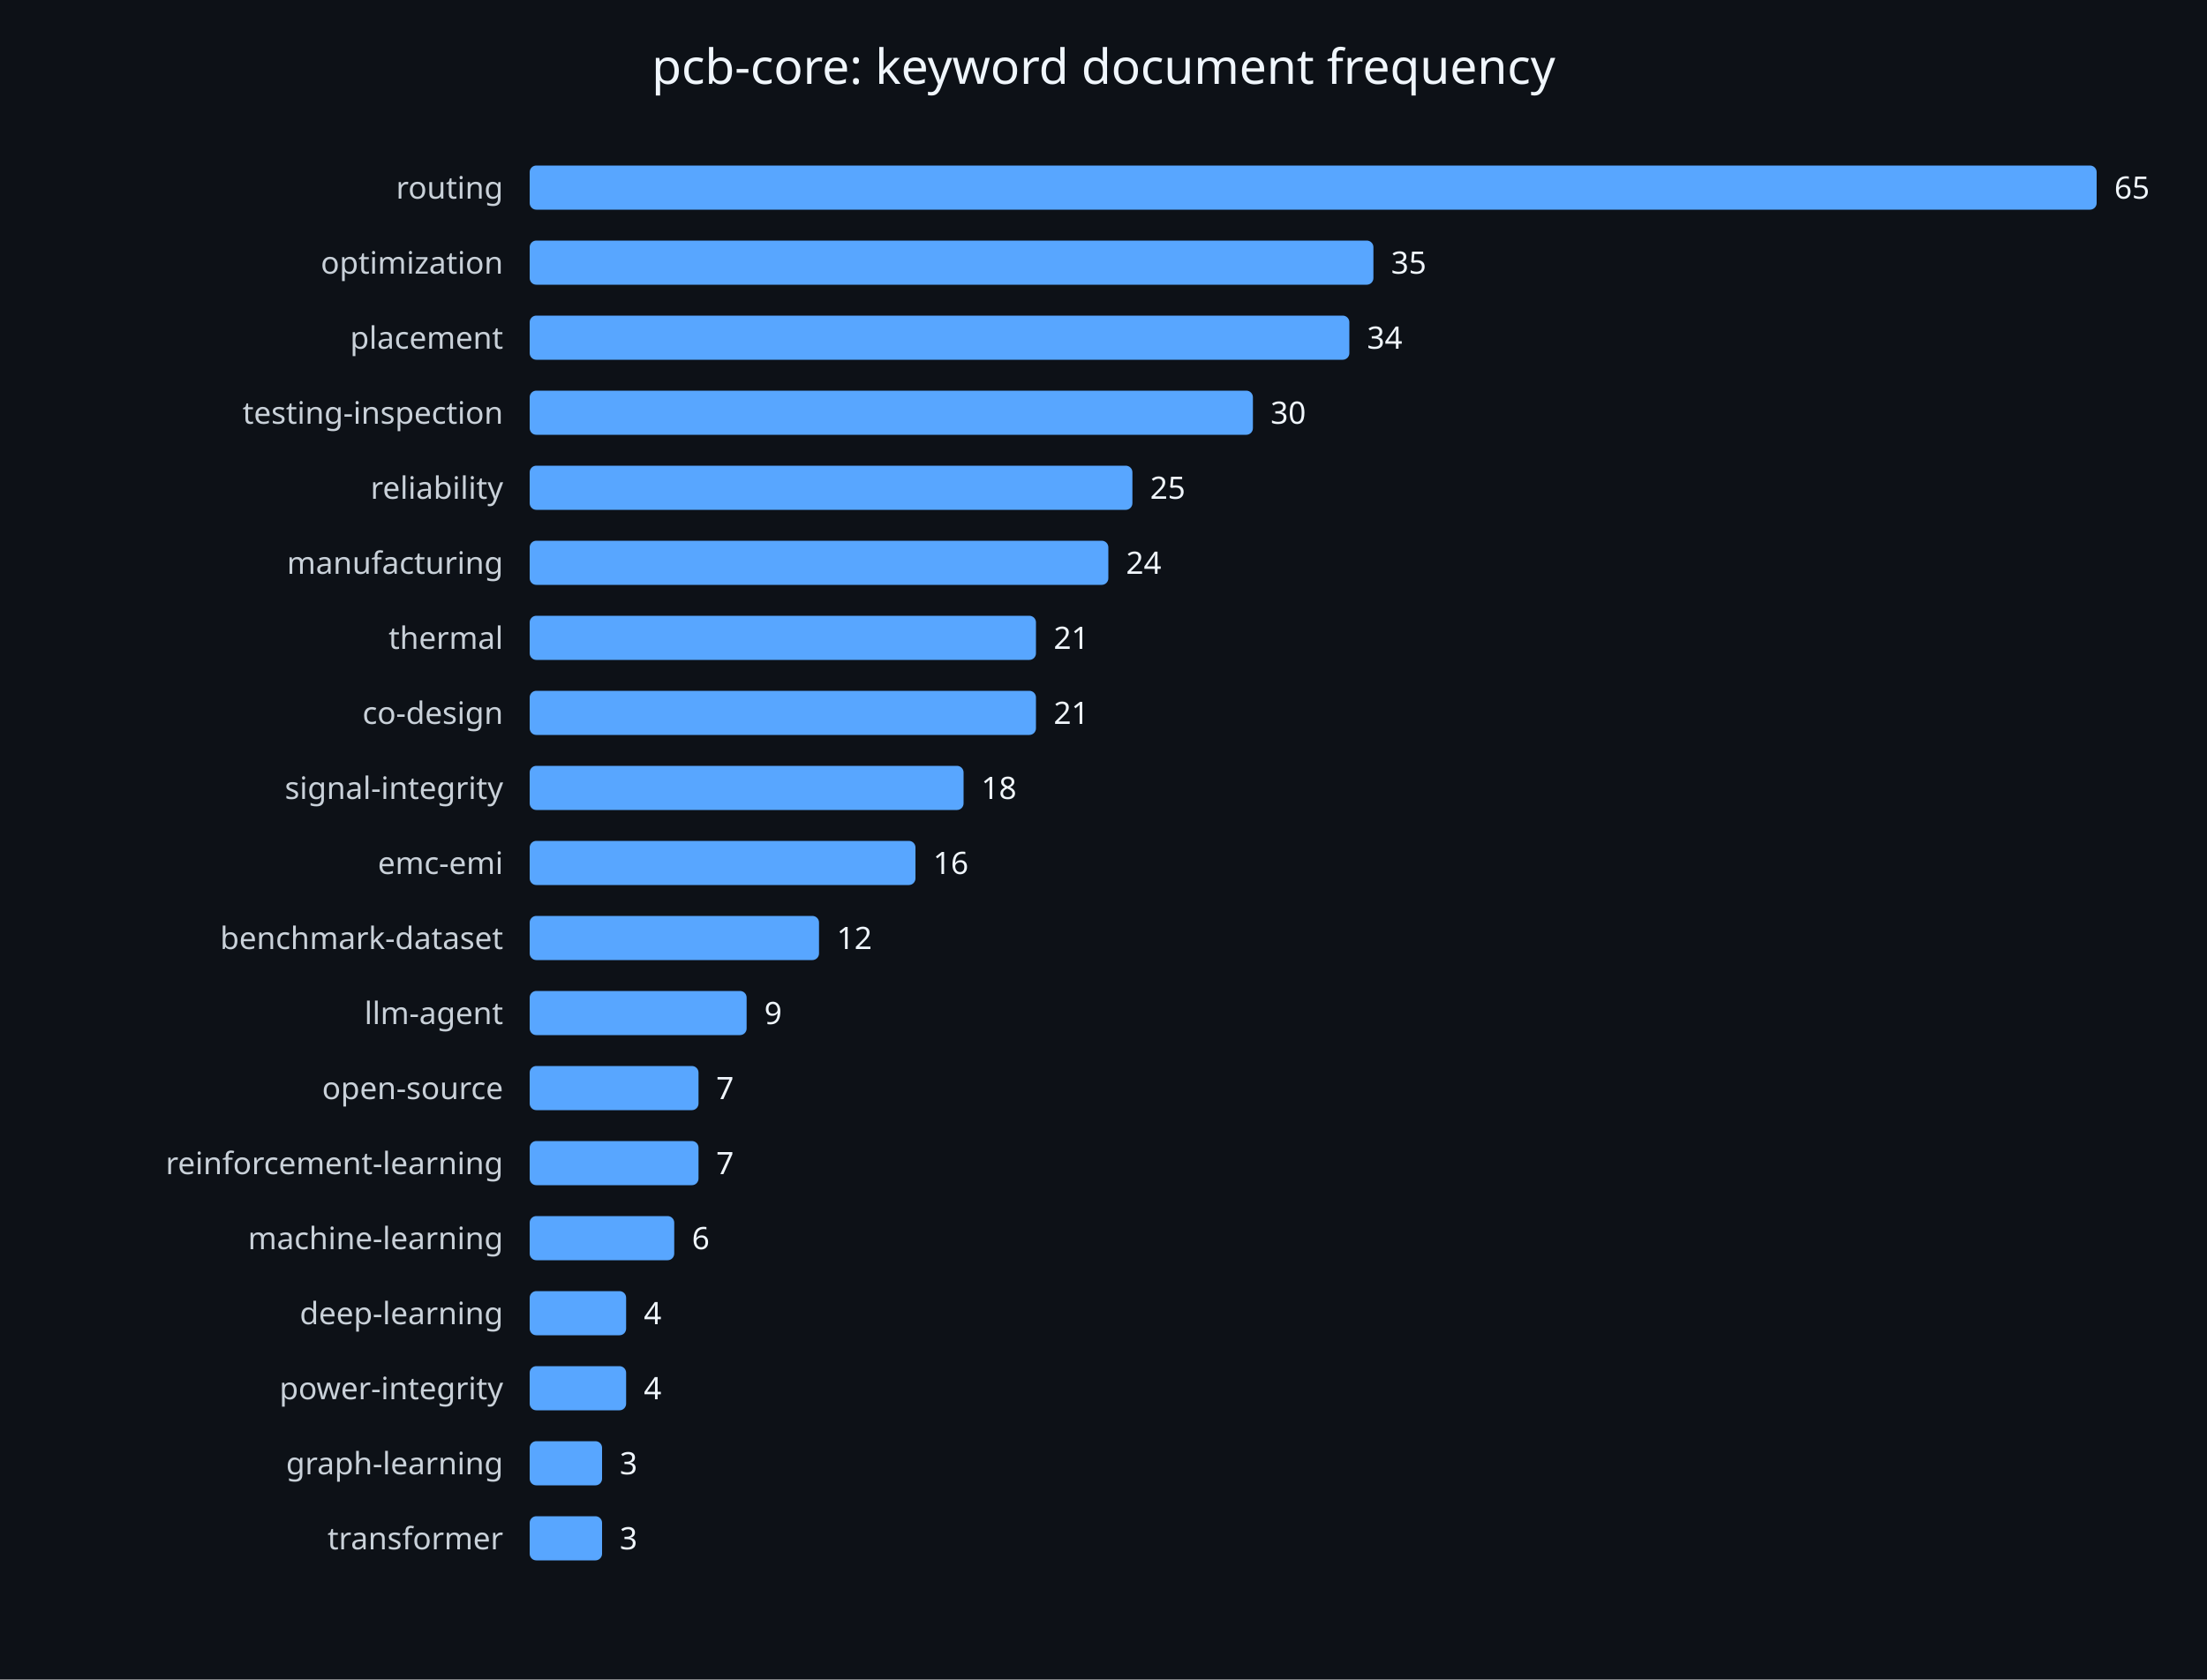
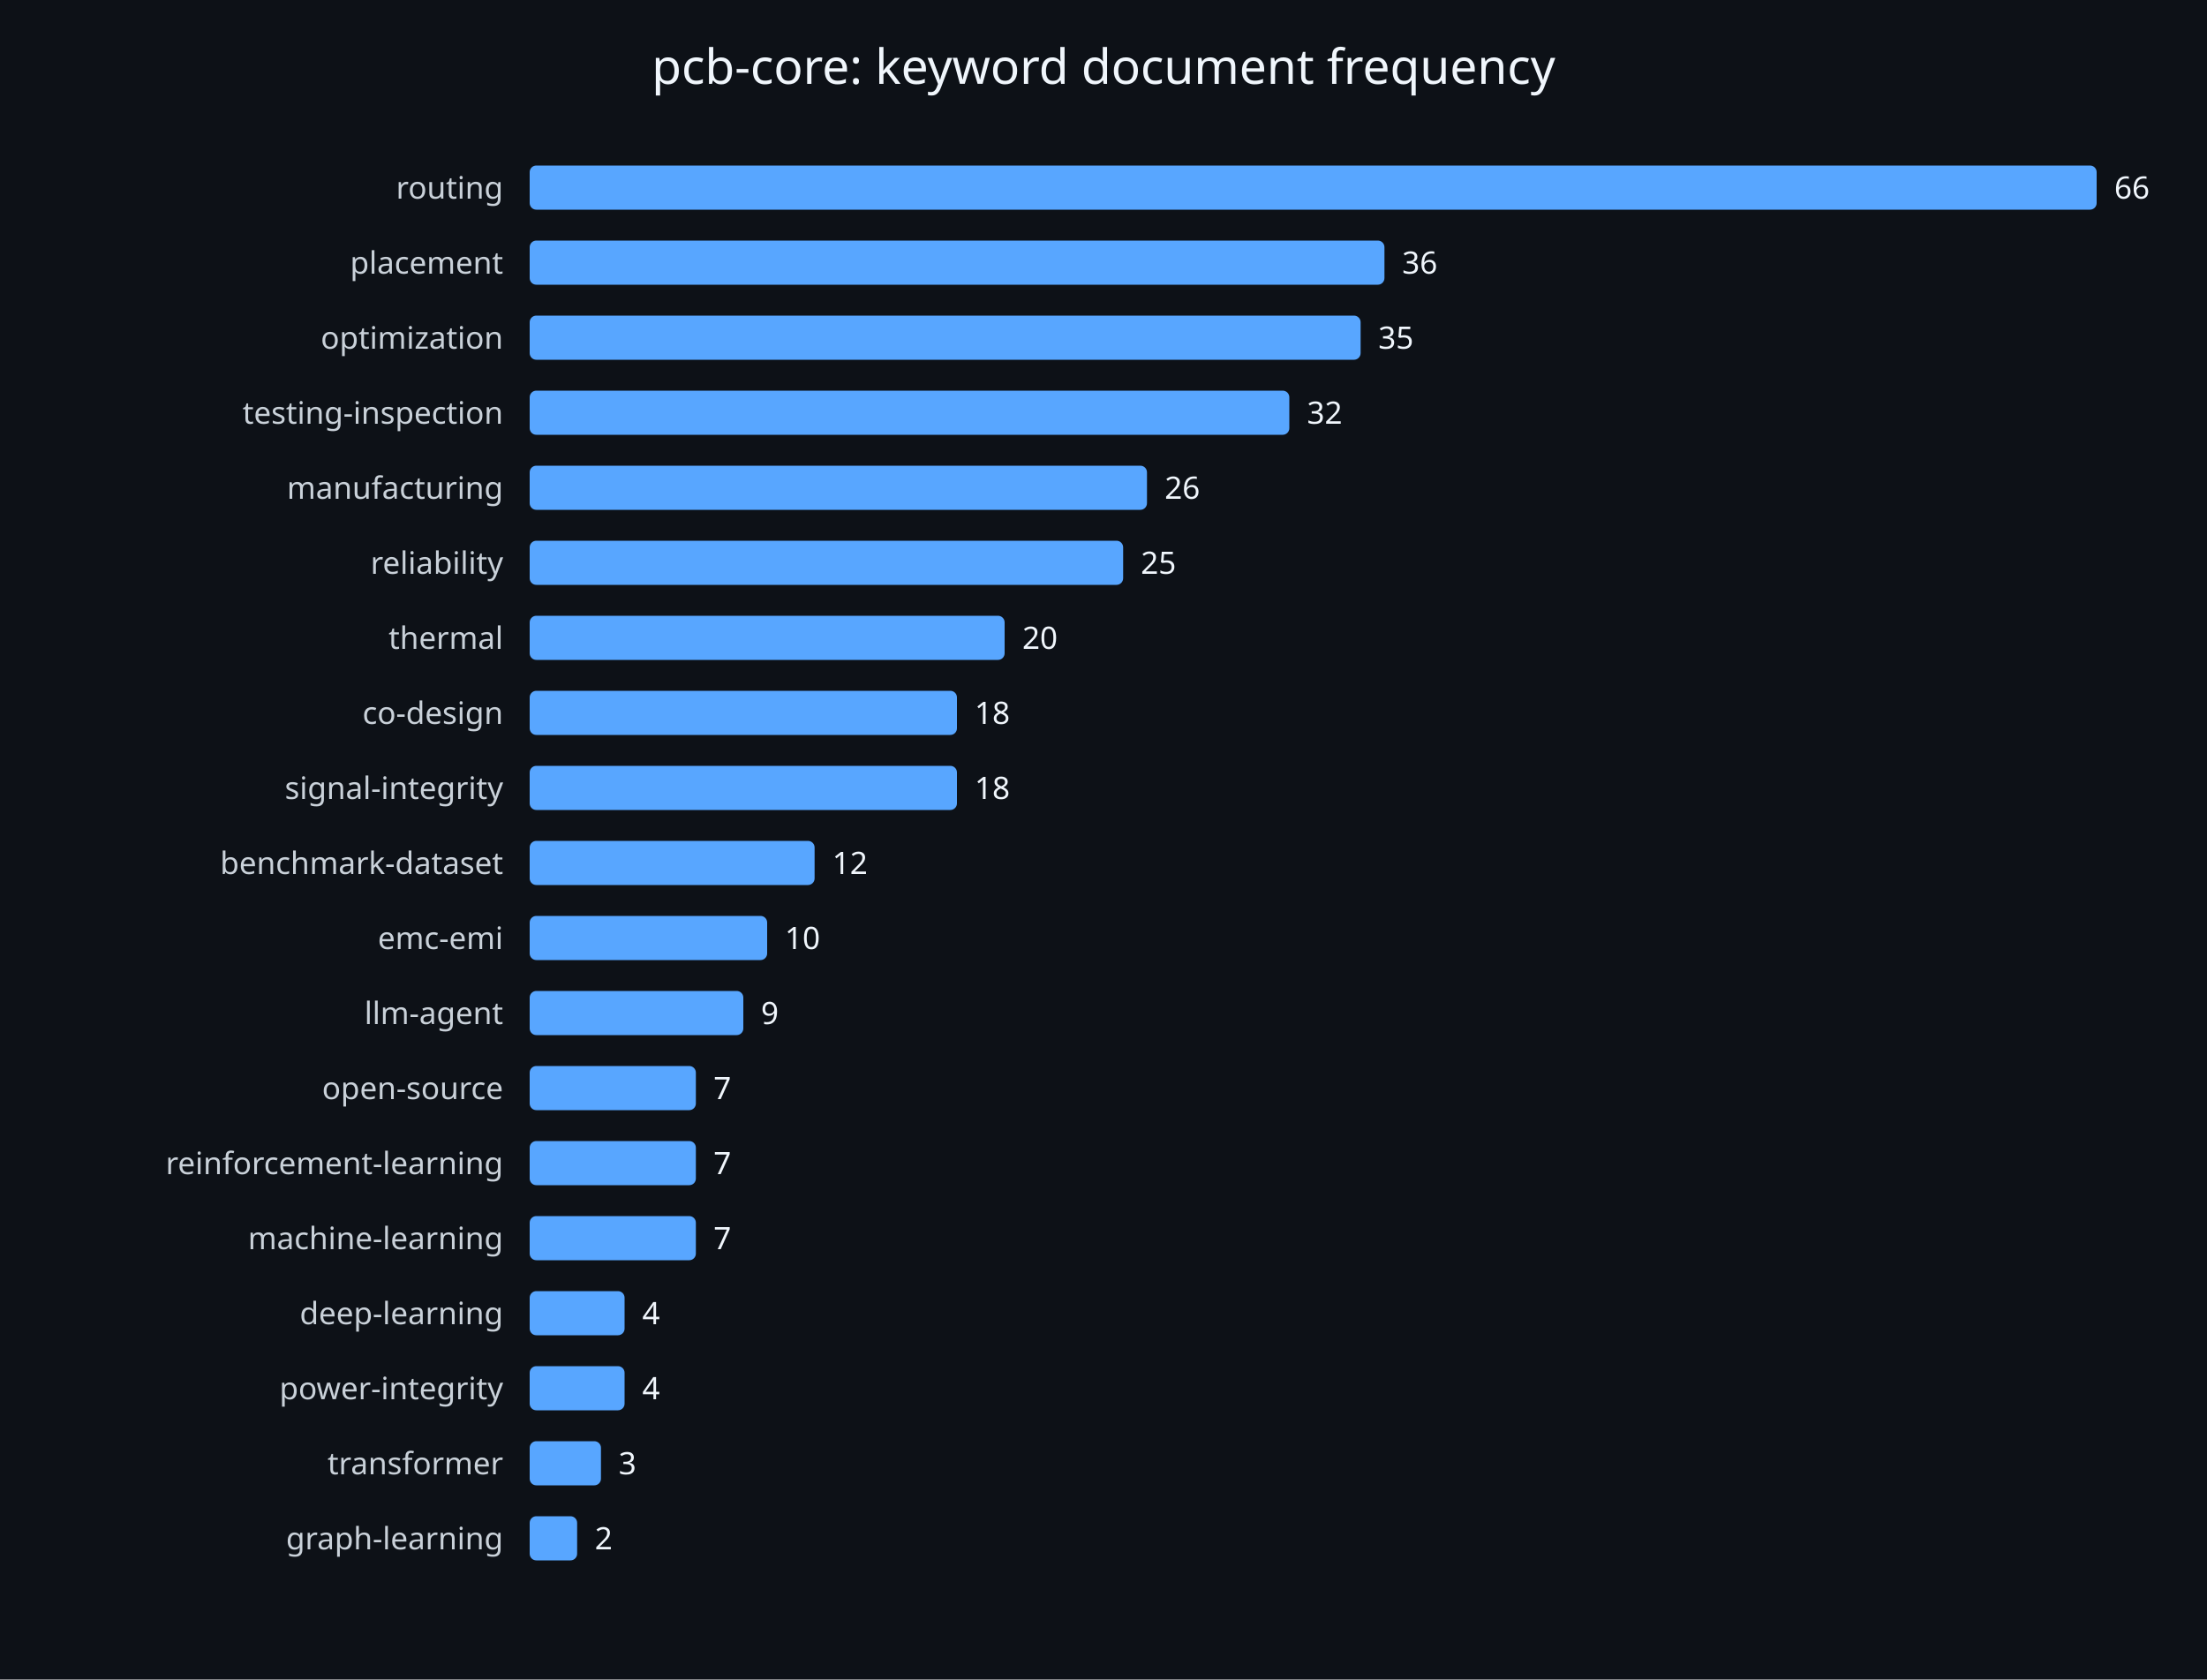
<svg xmlns="http://www.w3.org/2000/svg" width="1000" height="761" viewBox="0 0 1000 761">
  <rect width="100%" height="100%" fill="#0d1117" />
  <text x="500.0" y="38" text-anchor="middle" fill="#f0f6fc" font-family="sans-serif" font-size="22">pcb-core: keyword document frequency</text>
  <text x="228" y="90" text-anchor="end" fill="#c9d1d9" font-family="sans-serif" font-size="14">routing</text>
  <rect x="240" y="75" width="710.0" height="20" rx="3" fill="#58a6ff" />
-   <text x="958.0" y="90" fill="#f0f6fc" font-family="sans-serif" font-size="14">65</text>
-   <text x="228" y="124" text-anchor="end" fill="#c9d1d9" font-family="sans-serif" font-size="14">optimization</text>
-   <rect x="240" y="109" width="382.3" height="20" rx="3" fill="#58a6ff" />
-   <text x="630.3" y="124" fill="#f0f6fc" font-family="sans-serif" font-size="14">35</text>
-   <text x="228" y="158" text-anchor="end" fill="#c9d1d9" font-family="sans-serif" font-size="14">placement</text>
-   <rect x="240" y="143" width="371.4" height="20" rx="3" fill="#58a6ff" />
-   <text x="619.4" y="158" fill="#f0f6fc" font-family="sans-serif" font-size="14">34</text>
+   <text x="958.0" y="90" fill="#f0f6fc" font-family="sans-serif" font-size="14">66</text>
+   <text x="228" y="124" text-anchor="end" fill="#c9d1d9" font-family="sans-serif" font-size="14">placement</text>
+   <rect x="240" y="109" width="387.3" height="20" rx="3" fill="#58a6ff" />
+   <text x="635.3" y="124" fill="#f0f6fc" font-family="sans-serif" font-size="14">36</text>
+   <text x="228" y="158" text-anchor="end" fill="#c9d1d9" font-family="sans-serif" font-size="14">optimization</text>
+   <rect x="240" y="143" width="376.5" height="20" rx="3" fill="#58a6ff" />
+   <text x="624.5" y="158" fill="#f0f6fc" font-family="sans-serif" font-size="14">35</text>
  <text x="228" y="192" text-anchor="end" fill="#c9d1d9" font-family="sans-serif" font-size="14">testing-inspection</text>
-   <rect x="240" y="177" width="327.7" height="20" rx="3" fill="#58a6ff" />
-   <text x="575.7" y="192" fill="#f0f6fc" font-family="sans-serif" font-size="14">30</text>
-   <text x="228" y="226" text-anchor="end" fill="#c9d1d9" font-family="sans-serif" font-size="14">reliability</text>
-   <rect x="240" y="211" width="273.1" height="20" rx="3" fill="#58a6ff" />
-   <text x="521.1" y="226" fill="#f0f6fc" font-family="sans-serif" font-size="14">25</text>
-   <text x="228" y="260" text-anchor="end" fill="#c9d1d9" font-family="sans-serif" font-size="14">manufacturing</text>
-   <rect x="240" y="245" width="262.2" height="20" rx="3" fill="#58a6ff" />
-   <text x="510.2" y="260" fill="#f0f6fc" font-family="sans-serif" font-size="14">24</text>
+   <rect x="240" y="177" width="344.2" height="20" rx="3" fill="#58a6ff" />
+   <text x="592.2" y="192" fill="#f0f6fc" font-family="sans-serif" font-size="14">32</text>
+   <text x="228" y="226" text-anchor="end" fill="#c9d1d9" font-family="sans-serif" font-size="14">manufacturing</text>
+   <rect x="240" y="211" width="279.7" height="20" rx="3" fill="#58a6ff" />
+   <text x="527.7" y="226" fill="#f0f6fc" font-family="sans-serif" font-size="14">26</text>
+   <text x="228" y="260" text-anchor="end" fill="#c9d1d9" font-family="sans-serif" font-size="14">reliability</text>
+   <rect x="240" y="245" width="268.9" height="20" rx="3" fill="#58a6ff" />
+   <text x="516.9" y="260" fill="#f0f6fc" font-family="sans-serif" font-size="14">25</text>
  <text x="228" y="294" text-anchor="end" fill="#c9d1d9" font-family="sans-serif" font-size="14">thermal</text>
-   <rect x="240" y="279" width="229.4" height="20" rx="3" fill="#58a6ff" />
-   <text x="477.4" y="294" fill="#f0f6fc" font-family="sans-serif" font-size="14">21</text>
+   <rect x="240" y="279" width="215.2" height="20" rx="3" fill="#58a6ff" />
+   <text x="463.2" y="294" fill="#f0f6fc" font-family="sans-serif" font-size="14">20</text>
  <text x="228" y="328" text-anchor="end" fill="#c9d1d9" font-family="sans-serif" font-size="14">co-design</text>
-   <rect x="240" y="313" width="229.4" height="20" rx="3" fill="#58a6ff" />
-   <text x="477.4" y="328" fill="#f0f6fc" font-family="sans-serif" font-size="14">21</text>
+   <rect x="240" y="313" width="193.6" height="20" rx="3" fill="#58a6ff" />
+   <text x="441.6" y="328" fill="#f0f6fc" font-family="sans-serif" font-size="14">18</text>
  <text x="228" y="362" text-anchor="end" fill="#c9d1d9" font-family="sans-serif" font-size="14">signal-integrity</text>
-   <rect x="240" y="347" width="196.6" height="20" rx="3" fill="#58a6ff" />
-   <text x="444.6" y="362" fill="#f0f6fc" font-family="sans-serif" font-size="14">18</text>
-   <text x="228" y="396" text-anchor="end" fill="#c9d1d9" font-family="sans-serif" font-size="14">emc-emi</text>
-   <rect x="240" y="381" width="174.8" height="20" rx="3" fill="#58a6ff" />
-   <text x="422.8" y="396" fill="#f0f6fc" font-family="sans-serif" font-size="14">16</text>
-   <text x="228" y="430" text-anchor="end" fill="#c9d1d9" font-family="sans-serif" font-size="14">benchmark-dataset</text>
-   <rect x="240" y="415" width="131.1" height="20" rx="3" fill="#58a6ff" />
-   <text x="379.1" y="430" fill="#f0f6fc" font-family="sans-serif" font-size="14">12</text>
+   <rect x="240" y="347" width="193.6" height="20" rx="3" fill="#58a6ff" />
+   <text x="441.6" y="362" fill="#f0f6fc" font-family="sans-serif" font-size="14">18</text>
+   <text x="228" y="396" text-anchor="end" fill="#c9d1d9" font-family="sans-serif" font-size="14">benchmark-dataset</text>
+   <rect x="240" y="381" width="129.1" height="20" rx="3" fill="#58a6ff" />
+   <text x="377.1" y="396" fill="#f0f6fc" font-family="sans-serif" font-size="14">12</text>
+   <text x="228" y="430" text-anchor="end" fill="#c9d1d9" font-family="sans-serif" font-size="14">emc-emi</text>
+   <rect x="240" y="415" width="107.6" height="20" rx="3" fill="#58a6ff" />
+   <text x="355.6" y="430" fill="#f0f6fc" font-family="sans-serif" font-size="14">10</text>
  <text x="228" y="464" text-anchor="end" fill="#c9d1d9" font-family="sans-serif" font-size="14">llm-agent</text>
-   <rect x="240" y="449" width="98.3" height="20" rx="3" fill="#58a6ff" />
-   <text x="346.3" y="464" fill="#f0f6fc" font-family="sans-serif" font-size="14">9</text>
+   <rect x="240" y="449" width="96.8" height="20" rx="3" fill="#58a6ff" />
+   <text x="344.8" y="464" fill="#f0f6fc" font-family="sans-serif" font-size="14">9</text>
  <text x="228" y="498" text-anchor="end" fill="#c9d1d9" font-family="sans-serif" font-size="14">open-source</text>
-   <rect x="240" y="483" width="76.5" height="20" rx="3" fill="#58a6ff" />
-   <text x="324.5" y="498" fill="#f0f6fc" font-family="sans-serif" font-size="14">7</text>
+   <rect x="240" y="483" width="75.3" height="20" rx="3" fill="#58a6ff" />
+   <text x="323.3" y="498" fill="#f0f6fc" font-family="sans-serif" font-size="14">7</text>
  <text x="228" y="532" text-anchor="end" fill="#c9d1d9" font-family="sans-serif" font-size="14">reinforcement-learning</text>
-   <rect x="240" y="517" width="76.5" height="20" rx="3" fill="#58a6ff" />
-   <text x="324.5" y="532" fill="#f0f6fc" font-family="sans-serif" font-size="14">7</text>
+   <rect x="240" y="517" width="75.3" height="20" rx="3" fill="#58a6ff" />
+   <text x="323.3" y="532" fill="#f0f6fc" font-family="sans-serif" font-size="14">7</text>
  <text x="228" y="566" text-anchor="end" fill="#c9d1d9" font-family="sans-serif" font-size="14">machine-learning</text>
-   <rect x="240" y="551" width="65.5" height="20" rx="3" fill="#58a6ff" />
-   <text x="313.5" y="566" fill="#f0f6fc" font-family="sans-serif" font-size="14">6</text>
+   <rect x="240" y="551" width="75.3" height="20" rx="3" fill="#58a6ff" />
+   <text x="323.3" y="566" fill="#f0f6fc" font-family="sans-serif" font-size="14">7</text>
  <text x="228" y="600" text-anchor="end" fill="#c9d1d9" font-family="sans-serif" font-size="14">deep-learning</text>
-   <rect x="240" y="585" width="43.7" height="20" rx="3" fill="#58a6ff" />
-   <text x="291.7" y="600" fill="#f0f6fc" font-family="sans-serif" font-size="14">4</text>
+   <rect x="240" y="585" width="43.0" height="20" rx="3" fill="#58a6ff" />
+   <text x="291.0" y="600" fill="#f0f6fc" font-family="sans-serif" font-size="14">4</text>
  <text x="228" y="634" text-anchor="end" fill="#c9d1d9" font-family="sans-serif" font-size="14">power-integrity</text>
-   <rect x="240" y="619" width="43.7" height="20" rx="3" fill="#58a6ff" />
-   <text x="291.7" y="634" fill="#f0f6fc" font-family="sans-serif" font-size="14">4</text>
-   <text x="228" y="668" text-anchor="end" fill="#c9d1d9" font-family="sans-serif" font-size="14">graph-learning</text>
-   <rect x="240" y="653" width="32.8" height="20" rx="3" fill="#58a6ff" />
-   <text x="280.8" y="668" fill="#f0f6fc" font-family="sans-serif" font-size="14">3</text>
-   <text x="228" y="702" text-anchor="end" fill="#c9d1d9" font-family="sans-serif" font-size="14">transformer</text>
-   <rect x="240" y="687" width="32.8" height="20" rx="3" fill="#58a6ff" />
-   <text x="280.8" y="702" fill="#f0f6fc" font-family="sans-serif" font-size="14">3</text>
+   <rect x="240" y="619" width="43.0" height="20" rx="3" fill="#58a6ff" />
+   <text x="291.0" y="634" fill="#f0f6fc" font-family="sans-serif" font-size="14">4</text>
+   <text x="228" y="668" text-anchor="end" fill="#c9d1d9" font-family="sans-serif" font-size="14">transformer</text>
+   <rect x="240" y="653" width="32.3" height="20" rx="3" fill="#58a6ff" />
+   <text x="280.3" y="668" fill="#f0f6fc" font-family="sans-serif" font-size="14">3</text>
+   <text x="228" y="702" text-anchor="end" fill="#c9d1d9" font-family="sans-serif" font-size="14">graph-learning</text>
+   <rect x="240" y="687" width="21.5" height="20" rx="3" fill="#58a6ff" />
+   <text x="269.5" y="702" fill="#f0f6fc" font-family="sans-serif" font-size="14">2</text>
</svg>
